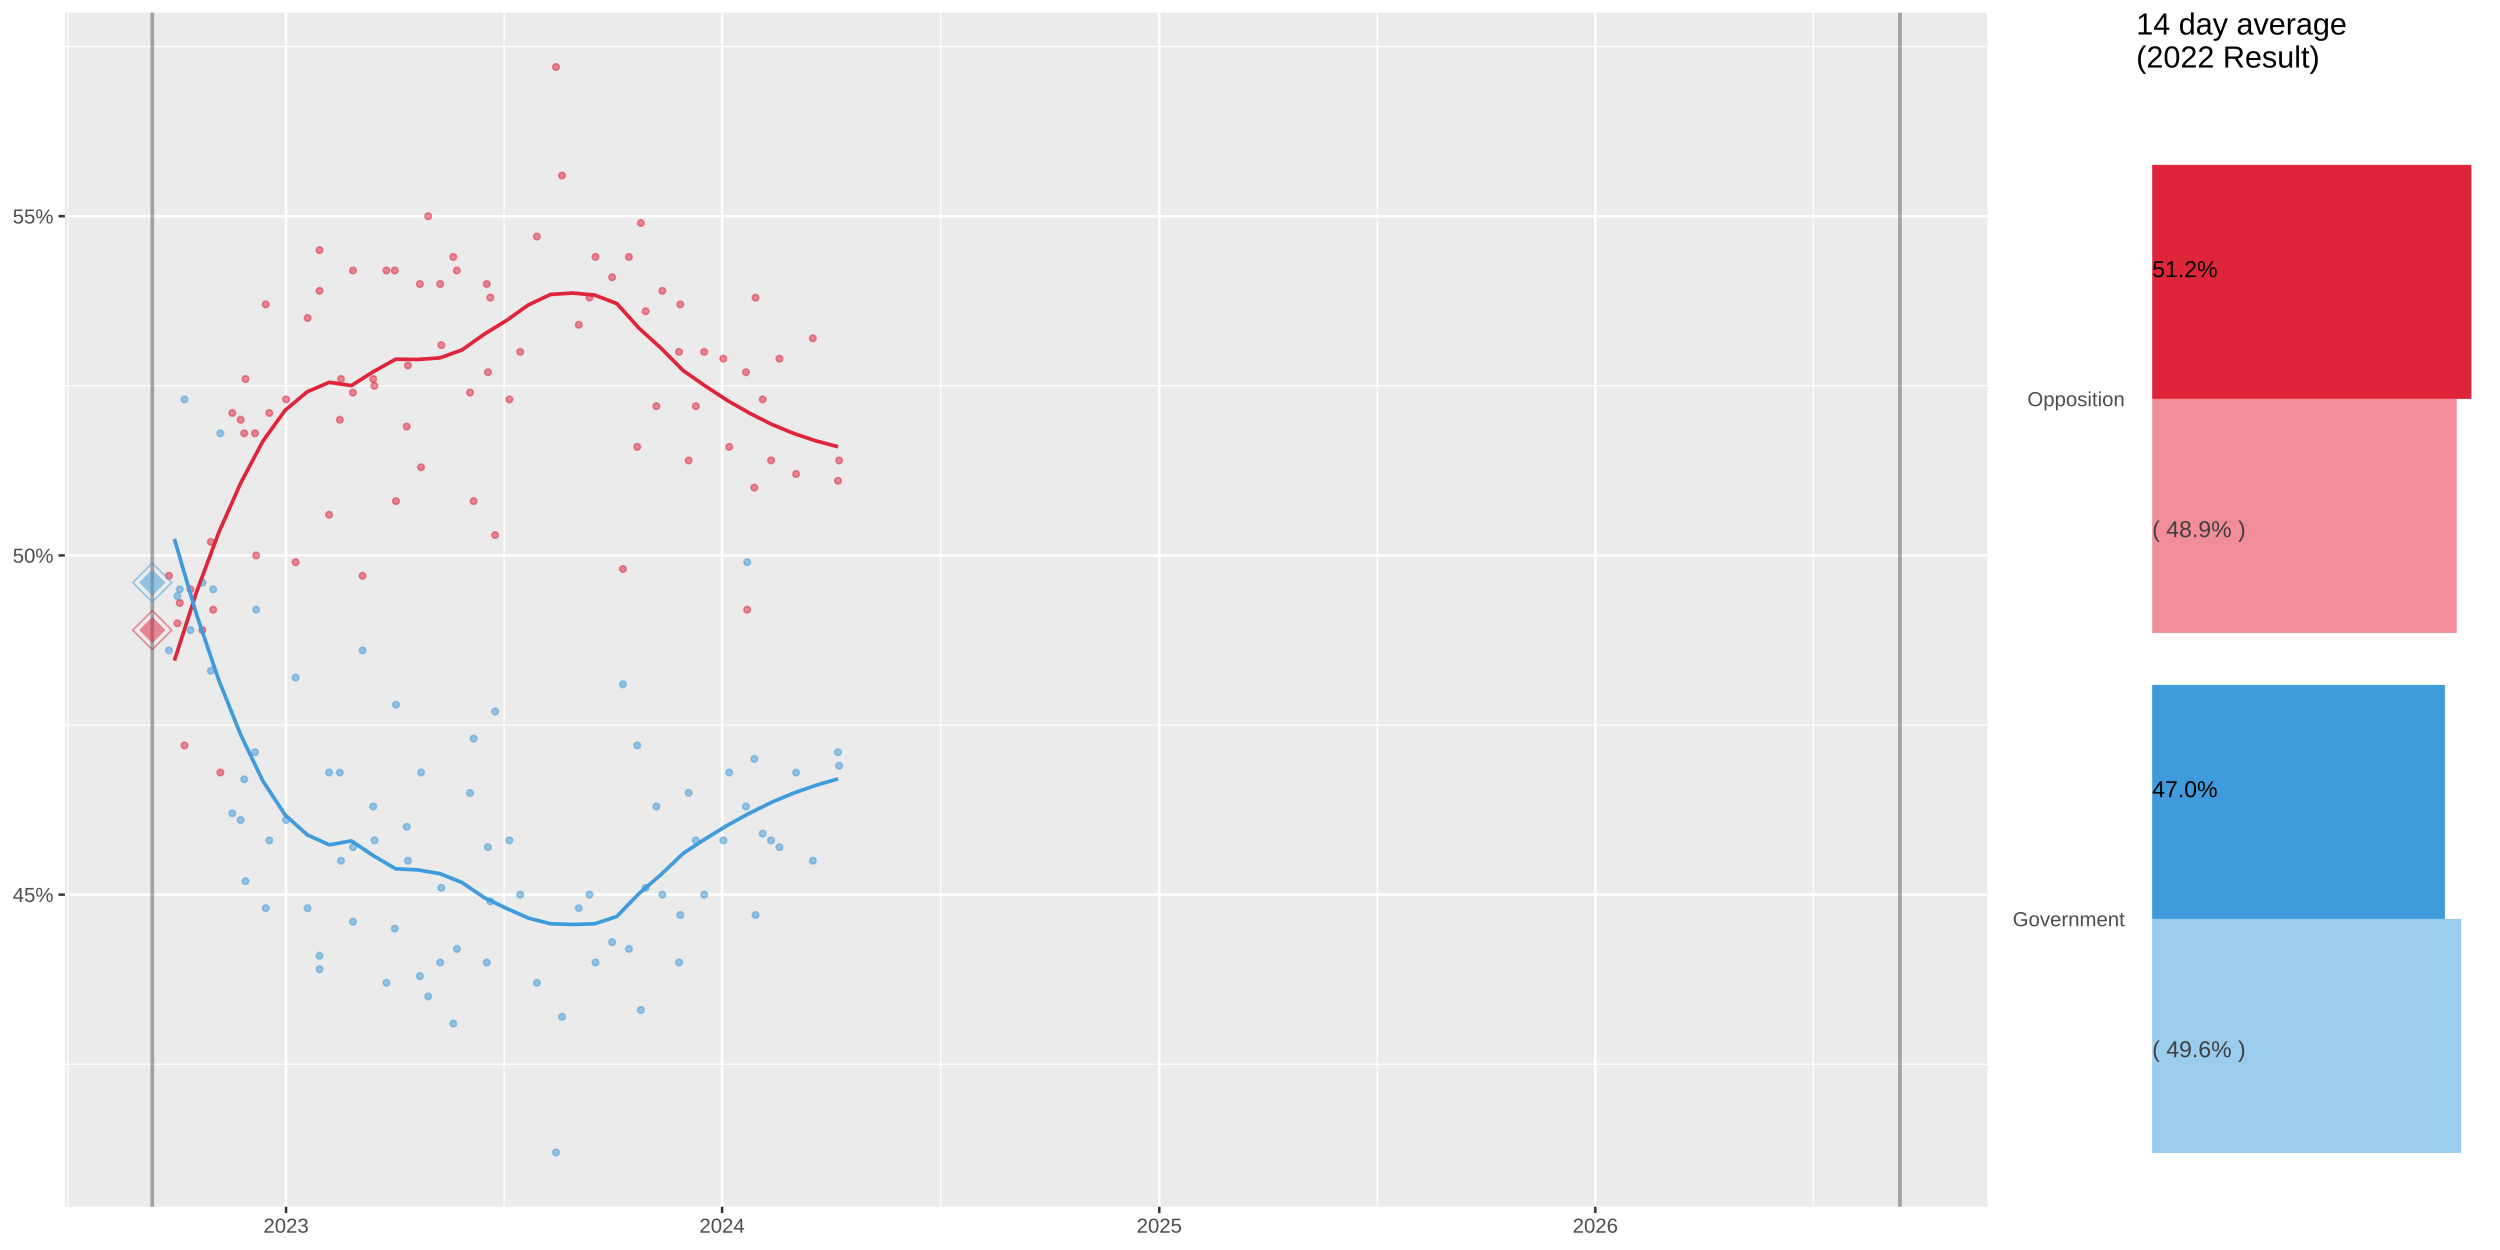
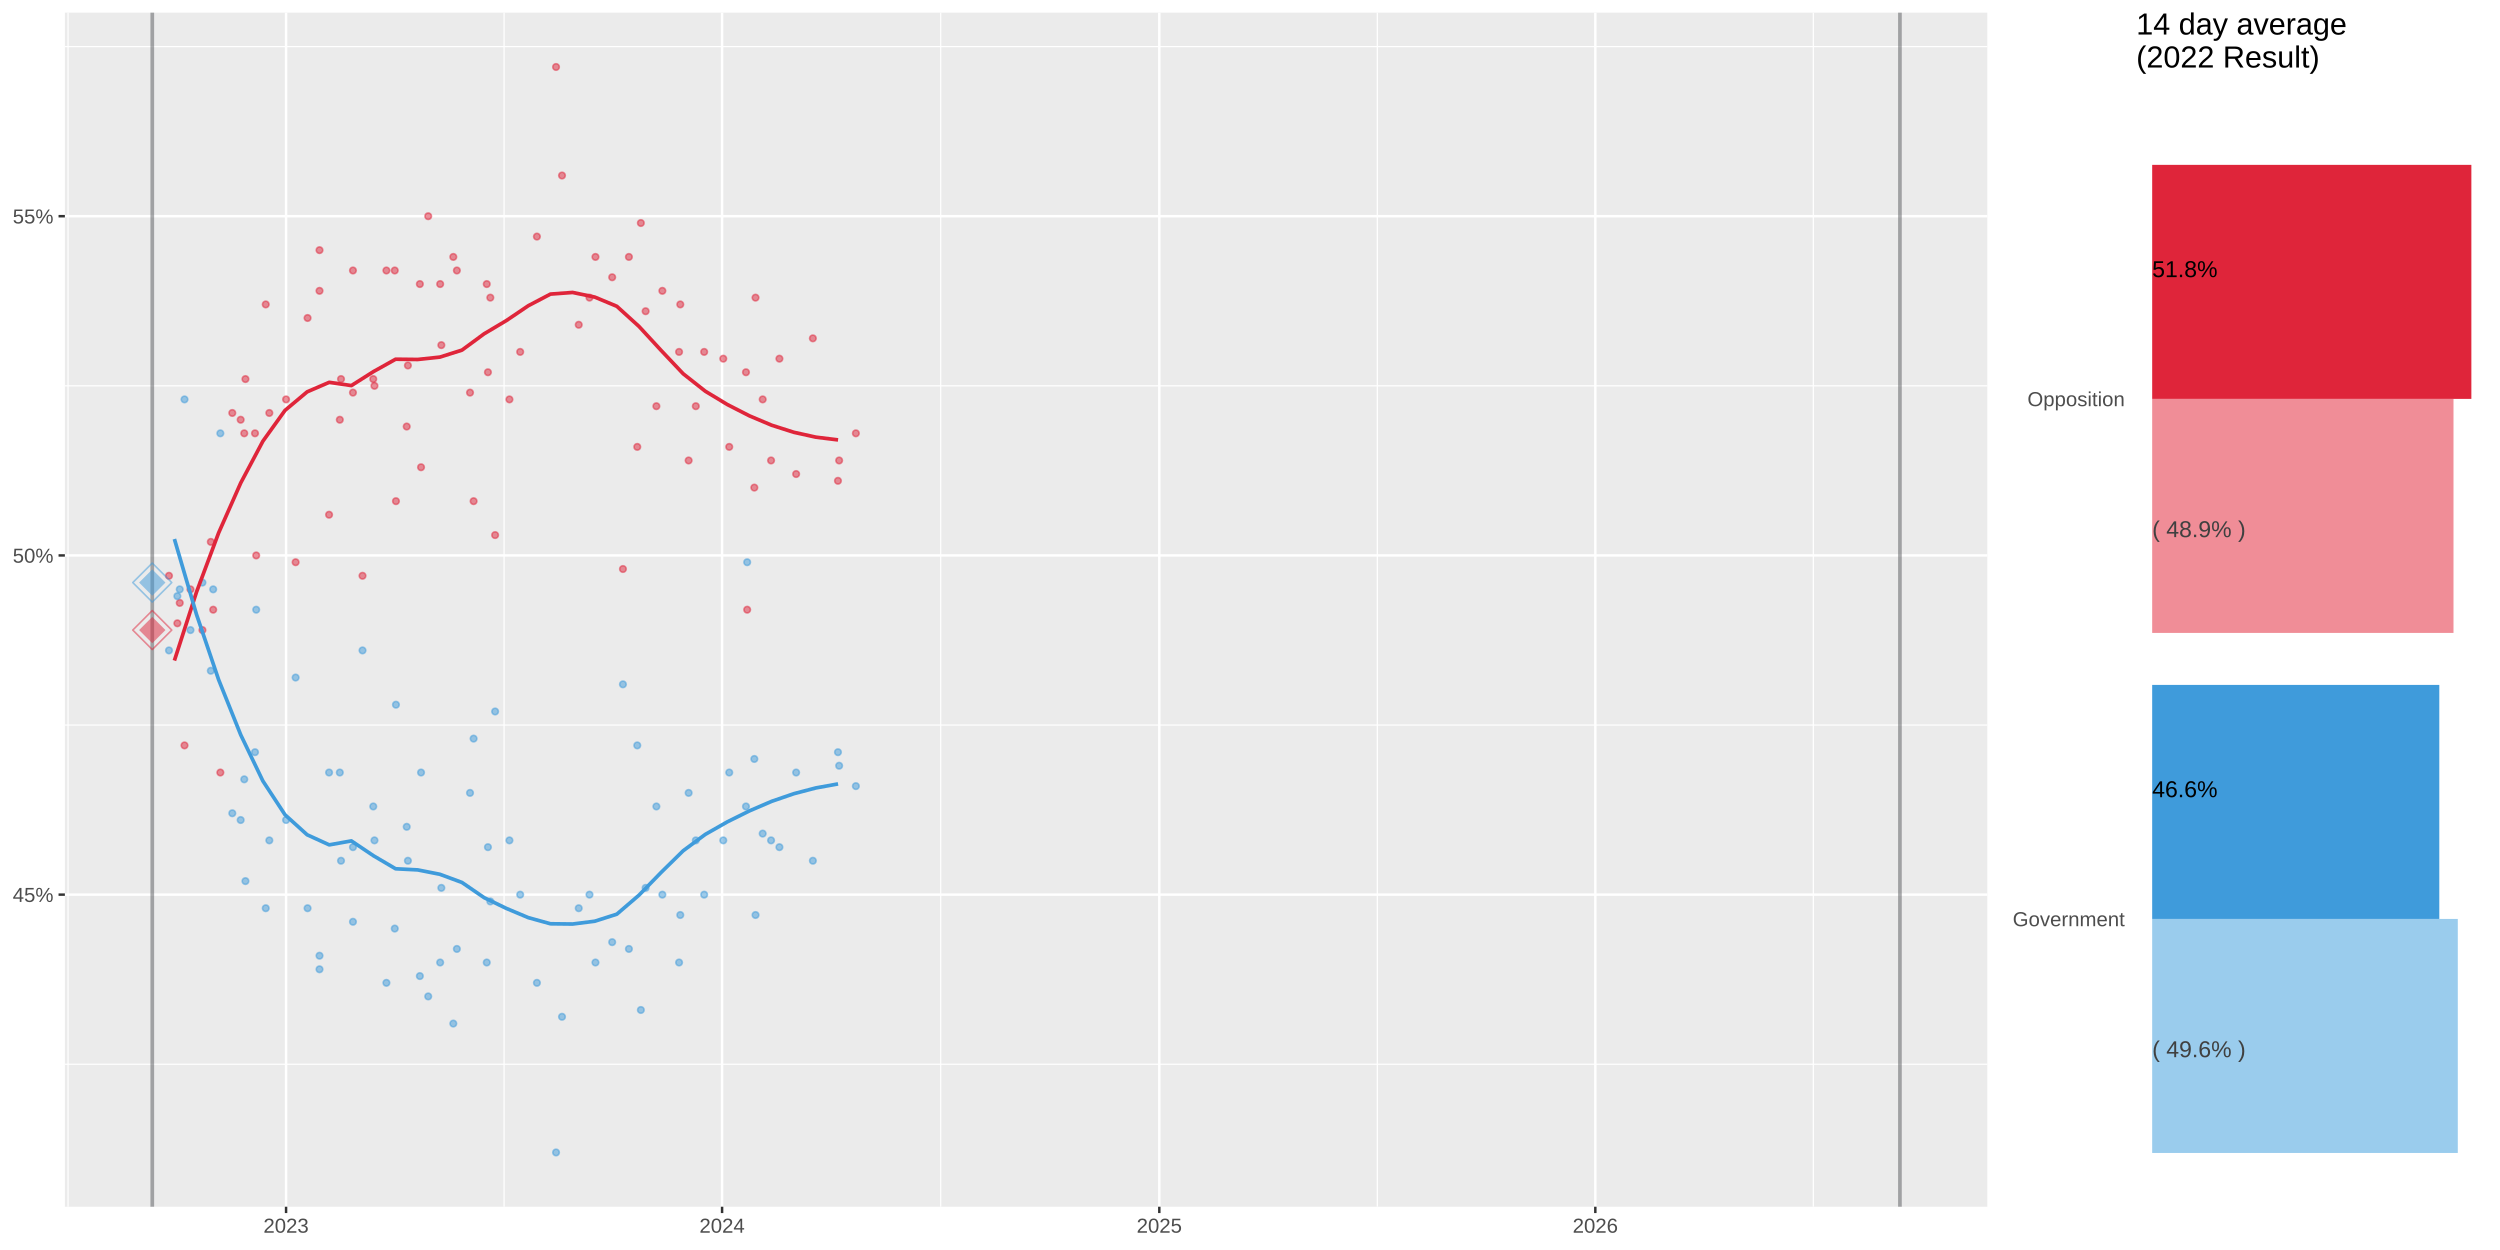
<svg xmlns="http://www.w3.org/2000/svg" class="svglite" width="1080.00pt" height="540.00pt" viewBox="0 0 1080.00 540.00">
  <defs>
    <style type="text/css">
    line, polyline, polygon, path, rect, circle {
      fill: none;
      stroke: #000000;
      stroke-linecap: round;
      stroke-linejoin: round;
      stroke-miterlimit: 10.00;
    }
    text {
      white-space: pre;
    }
  </style>
  </defs>
  <rect width="100%" height="100%" style="stroke: none; fill: none;" />
  <defs>
    <clipPath id="cpMC4wMHwxMDgwLjAwfDAuMDB8NTQwLjAw">
      <rect x="0.00" y="0.00" width="1080.00" height="540.00" />
    </clipPath>
  </defs>
  <g clip-path="url(#cpMC4wMHwxMDgwLjAwfDAuMDB8NTQwLjAw)">
</g>
  <defs>
    <clipPath id="cpMC4wMHw4NjQuMDB8MC4wMHw1NDAuMDA=">
      <rect x="0.00" y="0.00" width="864.00" height="540.00" />
    </clipPath>
  </defs>
  <g clip-path="url(#cpMC4wMHw4NjQuMDB8MC4wMHw1NDAuMDA=)">
    <rect x="0.00" y="0.00" width="864.00" height="540.00" style="stroke-width: 1.07; stroke: #FFFFFF; fill: #FFFFFF;" />
  </g>
  <g clip-path="url(#cpMC4wMHwxMDgwLjAwfDAuMDB8NTQwLjAw)">
</g>
  <defs>
    <clipPath id="cpMjguMDN8ODU4LjUyfDUuNDh8NTIxLjMx">
      <rect x="28.03" y="5.48" width="830.49" height="515.83" />
    </clipPath>
  </defs>
  <g clip-path="url(#cpMjguMDN8ODU4LjUyfDUuNDh8NTIxLjMx)">
    <rect x="28.03" y="5.48" width="830.49" height="515.83" style="stroke-width: 1.07; stroke: none; fill: #EBEBEB;" />
    <polyline points="28.03,459.76 858.52,459.76 " style="stroke-width: 0.53; stroke: #FFFFFF; stroke-linecap: butt;" />
    <polyline points="28.03,313.22 858.52,313.22 " style="stroke-width: 0.53; stroke: #FFFFFF; stroke-linecap: butt;" />
    <polyline points="28.03,166.68 858.52,166.68 " style="stroke-width: 0.53; stroke: #FFFFFF; stroke-linecap: butt;" />
    <polyline points="28.03,20.13 858.52,20.13 " style="stroke-width: 0.53; stroke: #FFFFFF; stroke-linecap: butt;" />
    <polyline points="29.40,521.31 29.40,5.48 " style="stroke-width: 0.53; stroke: #FFFFFF; stroke-linecap: butt;" />
    <polyline points="217.76,521.31 217.76,5.48 " style="stroke-width: 0.53; stroke: #FFFFFF; stroke-linecap: butt;" />
    <polyline points="406.38,521.31 406.38,5.48 " style="stroke-width: 0.53; stroke: #FFFFFF; stroke-linecap: butt;" />
    <polyline points="595.00,521.31 595.00,5.48 " style="stroke-width: 0.53; stroke: #FFFFFF; stroke-linecap: butt;" />
    <polyline points="783.36,521.31 783.36,5.48 " style="stroke-width: 0.53; stroke: #FFFFFF; stroke-linecap: butt;" />
    <polyline points="28.03,386.49 858.52,386.49 " style="stroke-width: 1.07; stroke: #FFFFFF; stroke-linecap: butt;" />
    <polyline points="28.03,239.95 858.52,239.95 " style="stroke-width: 1.07; stroke: #FFFFFF; stroke-linecap: butt;" />
    <polyline points="28.03,93.40 858.52,93.40 " style="stroke-width: 1.07; stroke: #FFFFFF; stroke-linecap: butt;" />
    <polyline points="123.58,521.31 123.58,5.48 " style="stroke-width: 1.07; stroke: #FFFFFF; stroke-linecap: butt;" />
    <polyline points="311.94,521.31 311.94,5.48 " style="stroke-width: 1.07; stroke: #FFFFFF; stroke-linecap: butt;" />
    <polyline points="500.82,521.31 500.82,5.48 " style="stroke-width: 1.07; stroke: #FFFFFF; stroke-linecap: butt;" />
    <polyline points="689.18,521.31 689.18,5.48 " style="stroke-width: 1.07; stroke: #FFFFFF; stroke-linecap: butt;" />
+     <circle cx="369.74" cy="187.19" r="1.42" style="stroke-width: 0.71; stroke: #DF253A; stroke-opacity: 0.50; fill: #DF253A; fill-opacity: 0.50;" />
    <circle cx="362.51" cy="198.92" r="1.42" style="stroke-width: 0.71; stroke: #DF253A; stroke-opacity: 0.50; fill: #DF253A; fill-opacity: 0.50;" />
    <circle cx="362.00" cy="207.71" r="1.42" style="stroke-width: 0.71; stroke: #DF253A; stroke-opacity: 0.50; fill: #DF253A; fill-opacity: 0.50;" />
    <circle cx="351.16" cy="146.16" r="1.42" style="stroke-width: 0.71; stroke: #DF253A; stroke-opacity: 0.50; fill: #DF253A; fill-opacity: 0.50;" />
    <circle cx="343.93" cy="204.78" r="1.42" style="stroke-width: 0.71; stroke: #DF253A; stroke-opacity: 0.50; fill: #DF253A; fill-opacity: 0.50;" />
    <circle cx="336.71" cy="154.95" r="1.42" style="stroke-width: 0.71; stroke: #DF253A; stroke-opacity: 0.50; fill: #DF253A; fill-opacity: 0.50;" />
    <circle cx="333.10" cy="198.92" r="1.42" style="stroke-width: 0.71; stroke: #DF253A; stroke-opacity: 0.50; fill: #DF253A; fill-opacity: 0.50;" />
    <circle cx="329.48" cy="172.54" r="1.42" style="stroke-width: 0.71; stroke: #DF253A; stroke-opacity: 0.50; fill: #DF253A; fill-opacity: 0.50;" />
    <circle cx="326.39" cy="128.58" r="1.42" style="stroke-width: 0.71; stroke: #DF253A; stroke-opacity: 0.50; fill: #DF253A; fill-opacity: 0.50;" />
    <circle cx="325.87" cy="210.64" r="1.42" style="stroke-width: 0.71; stroke: #DF253A; stroke-opacity: 0.50; fill: #DF253A; fill-opacity: 0.50;" />
    <circle cx="322.78" cy="263.39" r="1.42" style="stroke-width: 0.71; stroke: #DF253A; stroke-opacity: 0.50; fill: #DF253A; fill-opacity: 0.50;" />
    <circle cx="322.26" cy="160.81" r="1.42" style="stroke-width: 0.71; stroke: #DF253A; stroke-opacity: 0.50; fill: #DF253A; fill-opacity: 0.50;" />
    <circle cx="315.03" cy="193.05" r="1.42" style="stroke-width: 0.71; stroke: #DF253A; stroke-opacity: 0.50; fill: #DF253A; fill-opacity: 0.50;" />
    <circle cx="312.45" cy="154.95" r="1.42" style="stroke-width: 0.71; stroke: #DF253A; stroke-opacity: 0.50; fill: #DF253A; fill-opacity: 0.50;" />
    <circle cx="304.20" cy="152.02" r="1.42" style="stroke-width: 0.71; stroke: #DF253A; stroke-opacity: 0.50; fill: #DF253A; fill-opacity: 0.50;" />
    <circle cx="300.59" cy="175.47" r="1.42" style="stroke-width: 0.71; stroke: #DF253A; stroke-opacity: 0.50; fill: #DF253A; fill-opacity: 0.50;" />
    <circle cx="297.49" cy="198.92" r="1.42" style="stroke-width: 0.71; stroke: #DF253A; stroke-opacity: 0.50; fill: #DF253A; fill-opacity: 0.50;" />
    <circle cx="293.88" cy="131.51" r="1.42" style="stroke-width: 0.71; stroke: #DF253A; stroke-opacity: 0.50; fill: #DF253A; fill-opacity: 0.50;" />
    <circle cx="293.36" cy="152.02" r="1.42" style="stroke-width: 0.71; stroke: #DF253A; stroke-opacity: 0.50; fill: #DF253A; fill-opacity: 0.50;" />
    <circle cx="286.14" cy="125.64" r="1.42" style="stroke-width: 0.71; stroke: #DF253A; stroke-opacity: 0.50; fill: #DF253A; fill-opacity: 0.50;" />
    <circle cx="283.56" cy="175.47" r="1.42" style="stroke-width: 0.71; stroke: #DF253A; stroke-opacity: 0.50; fill: #DF253A; fill-opacity: 0.50;" />
    <circle cx="278.91" cy="134.44" r="1.42" style="stroke-width: 0.71; stroke: #DF253A; stroke-opacity: 0.50; fill: #DF253A; fill-opacity: 0.50;" />
    <circle cx="276.85" cy="96.34" r="1.42" style="stroke-width: 0.71; stroke: #DF253A; stroke-opacity: 0.50; fill: #DF253A; fill-opacity: 0.50;" />
    <circle cx="275.30" cy="193.05" r="1.42" style="stroke-width: 0.71; stroke: #DF253A; stroke-opacity: 0.50; fill: #DF253A; fill-opacity: 0.50;" />
    <circle cx="271.69" cy="110.99" r="1.42" style="stroke-width: 0.71; stroke: #DF253A; stroke-opacity: 0.50; fill: #DF253A; fill-opacity: 0.50;" />
    <circle cx="269.11" cy="245.81" r="1.42" style="stroke-width: 0.71; stroke: #DF253A; stroke-opacity: 0.50; fill: #DF253A; fill-opacity: 0.50;" />
    <circle cx="264.46" cy="119.78" r="1.42" style="stroke-width: 0.71; stroke: #DF253A; stroke-opacity: 0.50; fill: #DF253A; fill-opacity: 0.50;" />
    <circle cx="257.24" cy="110.99" r="1.42" style="stroke-width: 0.71; stroke: #DF253A; stroke-opacity: 0.50; fill: #DF253A; fill-opacity: 0.50;" />
    <circle cx="254.66" cy="128.58" r="1.42" style="stroke-width: 0.71; stroke: #DF253A; stroke-opacity: 0.50; fill: #DF253A; fill-opacity: 0.50;" />
    <circle cx="250.01" cy="140.30" r="1.42" style="stroke-width: 0.71; stroke: #DF253A; stroke-opacity: 0.50; fill: #DF253A; fill-opacity: 0.50;" />
    <circle cx="242.79" cy="75.82" r="1.42" style="stroke-width: 0.71; stroke: #DF253A; stroke-opacity: 0.50; fill: #DF253A; fill-opacity: 0.50;" />
    <circle cx="240.21" cy="28.93" r="1.42" style="stroke-width: 0.71; stroke: #DF253A; stroke-opacity: 0.50; fill: #DF253A; fill-opacity: 0.50;" />
    <circle cx="231.95" cy="102.20" r="1.42" style="stroke-width: 0.71; stroke: #DF253A; stroke-opacity: 0.50; fill: #DF253A; fill-opacity: 0.50;" />
    <circle cx="224.72" cy="152.02" r="1.42" style="stroke-width: 0.71; stroke: #DF253A; stroke-opacity: 0.50; fill: #DF253A; fill-opacity: 0.50;" />
    <circle cx="220.08" cy="172.54" r="1.42" style="stroke-width: 0.71; stroke: #DF253A; stroke-opacity: 0.50; fill: #DF253A; fill-opacity: 0.50;" />
    <circle cx="213.89" cy="231.15" r="1.42" style="stroke-width: 0.71; stroke: #DF253A; stroke-opacity: 0.50; fill: #DF253A; fill-opacity: 0.50;" />
    <circle cx="211.82" cy="128.58" r="1.42" style="stroke-width: 0.71; stroke: #DF253A; stroke-opacity: 0.50; fill: #DF253A; fill-opacity: 0.50;" />
    <circle cx="210.79" cy="160.81" r="1.42" style="stroke-width: 0.71; stroke: #DF253A; stroke-opacity: 0.50; fill: #DF253A; fill-opacity: 0.50;" />
    <circle cx="210.28" cy="122.71" r="1.42" style="stroke-width: 0.71; stroke: #DF253A; stroke-opacity: 0.50; fill: #DF253A; fill-opacity: 0.50;" />
    <circle cx="204.60" cy="216.50" r="1.42" style="stroke-width: 0.71; stroke: #DF253A; stroke-opacity: 0.50; fill: #DF253A; fill-opacity: 0.50;" />
    <circle cx="203.05" cy="169.61" r="1.42" style="stroke-width: 0.71; stroke: #DF253A; stroke-opacity: 0.50; fill: #DF253A; fill-opacity: 0.50;" />
    <circle cx="197.37" cy="116.85" r="1.42" style="stroke-width: 0.71; stroke: #DF253A; stroke-opacity: 0.50; fill: #DF253A; fill-opacity: 0.50;" />
    <circle cx="195.83" cy="110.99" r="1.42" style="stroke-width: 0.71; stroke: #DF253A; stroke-opacity: 0.50; fill: #DF253A; fill-opacity: 0.50;" />
    <circle cx="190.66" cy="149.09" r="1.42" style="stroke-width: 0.71; stroke: #DF253A; stroke-opacity: 0.50; fill: #DF253A; fill-opacity: 0.50;" />
    <circle cx="190.15" cy="122.71" r="1.42" style="stroke-width: 0.71; stroke: #DF253A; stroke-opacity: 0.50; fill: #DF253A; fill-opacity: 0.50;" />
    <circle cx="184.99" cy="93.40" r="1.42" style="stroke-width: 0.71; stroke: #DF253A; stroke-opacity: 0.50; fill: #DF253A; fill-opacity: 0.50;" />
    <circle cx="181.89" cy="201.85" r="1.42" style="stroke-width: 0.71; stroke: #DF253A; stroke-opacity: 0.50; fill: #DF253A; fill-opacity: 0.50;" />
    <circle cx="181.38" cy="122.71" r="1.42" style="stroke-width: 0.71; stroke: #DF253A; stroke-opacity: 0.50; fill: #DF253A; fill-opacity: 0.50;" />
    <circle cx="176.22" cy="157.88" r="1.42" style="stroke-width: 0.71; stroke: #DF253A; stroke-opacity: 0.50; fill: #DF253A; fill-opacity: 0.50;" />
    <circle cx="175.70" cy="184.26" r="1.42" style="stroke-width: 0.71; stroke: #DF253A; stroke-opacity: 0.50; fill: #DF253A; fill-opacity: 0.50;" />
    <circle cx="171.05" cy="216.50" r="1.42" style="stroke-width: 0.71; stroke: #DF253A; stroke-opacity: 0.50; fill: #DF253A; fill-opacity: 0.50;" />
    <circle cx="170.54" cy="116.85" r="1.42" style="stroke-width: 0.71; stroke: #DF253A; stroke-opacity: 0.50; fill: #DF253A; fill-opacity: 0.50;" />
    <circle cx="166.93" cy="116.85" r="1.42" style="stroke-width: 0.71; stroke: #DF253A; stroke-opacity: 0.50; fill: #DF253A; fill-opacity: 0.50;" />
    <circle cx="161.77" cy="166.68" r="1.42" style="stroke-width: 0.71; stroke: #DF253A; stroke-opacity: 0.50; fill: #DF253A; fill-opacity: 0.50;" />
    <circle cx="161.25" cy="163.75" r="1.42" style="stroke-width: 0.71; stroke: #DF253A; stroke-opacity: 0.50; fill: #DF253A; fill-opacity: 0.50;" />
    <circle cx="156.61" cy="248.74" r="1.42" style="stroke-width: 0.71; stroke: #DF253A; stroke-opacity: 0.50; fill: #DF253A; fill-opacity: 0.50;" />
    <circle cx="152.48" cy="169.61" r="1.42" style="stroke-width: 0.71; stroke: #DF253A; stroke-opacity: 0.50; fill: #DF253A; fill-opacity: 0.50;" />
    <circle cx="152.48" cy="116.85" r="1.42" style="stroke-width: 0.71; stroke: #DF253A; stroke-opacity: 0.50; fill: #DF253A; fill-opacity: 0.50;" />
    <circle cx="147.32" cy="163.75" r="1.42" style="stroke-width: 0.71; stroke: #DF253A; stroke-opacity: 0.50; fill: #DF253A; fill-opacity: 0.50;" />
    <circle cx="146.80" cy="181.33" r="1.42" style="stroke-width: 0.71; stroke: #DF253A; stroke-opacity: 0.50; fill: #DF253A; fill-opacity: 0.50;" />
    <circle cx="142.16" cy="222.36" r="1.42" style="stroke-width: 0.71; stroke: #DF253A; stroke-opacity: 0.50; fill: #DF253A; fill-opacity: 0.50;" />
    <circle cx="138.03" cy="108.06" r="1.42" style="stroke-width: 0.71; stroke: #DF253A; stroke-opacity: 0.50; fill: #DF253A; fill-opacity: 0.50;" />
    <circle cx="138.03" cy="125.64" r="1.42" style="stroke-width: 0.71; stroke: #DF253A; stroke-opacity: 0.50; fill: #DF253A; fill-opacity: 0.50;" />
    <circle cx="132.87" cy="137.37" r="1.42" style="stroke-width: 0.71; stroke: #DF253A; stroke-opacity: 0.50; fill: #DF253A; fill-opacity: 0.50;" />
    <circle cx="127.71" cy="242.88" r="1.42" style="stroke-width: 0.71; stroke: #DF253A; stroke-opacity: 0.50; fill: #DF253A; fill-opacity: 0.50;" />
    <circle cx="123.58" cy="172.54" r="1.42" style="stroke-width: 0.71; stroke: #DF253A; stroke-opacity: 0.50; fill: #DF253A; fill-opacity: 0.50;" />
    <circle cx="116.35" cy="178.40" r="1.42" style="stroke-width: 0.71; stroke: #DF253A; stroke-opacity: 0.50; fill: #DF253A; fill-opacity: 0.50;" />
    <circle cx="114.80" cy="131.51" r="1.42" style="stroke-width: 0.71; stroke: #DF253A; stroke-opacity: 0.50; fill: #DF253A; fill-opacity: 0.50;" />
    <circle cx="110.68" cy="239.95" r="1.42" style="stroke-width: 0.71; stroke: #DF253A; stroke-opacity: 0.50; fill: #DF253A; fill-opacity: 0.50;" />
    <circle cx="110.16" cy="187.19" r="1.42" style="stroke-width: 0.71; stroke: #DF253A; stroke-opacity: 0.50; fill: #DF253A; fill-opacity: 0.50;" />
    <circle cx="106.03" cy="163.75" r="1.42" style="stroke-width: 0.71; stroke: #DF253A; stroke-opacity: 0.50; fill: #DF253A; fill-opacity: 0.50;" />
    <circle cx="105.52" cy="187.19" r="1.42" style="stroke-width: 0.71; stroke: #DF253A; stroke-opacity: 0.50; fill: #DF253A; fill-opacity: 0.50;" />
    <circle cx="103.97" cy="181.33" r="1.42" style="stroke-width: 0.71; stroke: #DF253A; stroke-opacity: 0.50; fill: #DF253A; fill-opacity: 0.50;" />
    <circle cx="100.35" cy="178.40" r="1.42" style="stroke-width: 0.71; stroke: #DF253A; stroke-opacity: 0.50; fill: #DF253A; fill-opacity: 0.50;" />
    <circle cx="95.19" cy="333.73" r="1.42" style="stroke-width: 0.71; stroke: #DF253A; stroke-opacity: 0.50; fill: #DF253A; fill-opacity: 0.50;" />
    <circle cx="92.10" cy="263.39" r="1.42" style="stroke-width: 0.71; stroke: #DF253A; stroke-opacity: 0.50; fill: #DF253A; fill-opacity: 0.50;" />
    <circle cx="91.07" cy="234.09" r="1.42" style="stroke-width: 0.71; stroke: #DF253A; stroke-opacity: 0.50; fill: #DF253A; fill-opacity: 0.50;" />
    <circle cx="87.45" cy="272.19" r="1.42" style="stroke-width: 0.71; stroke: #DF253A; stroke-opacity: 0.50; fill: #DF253A; fill-opacity: 0.50;" />
    <circle cx="82.29" cy="254.60" r="1.42" style="stroke-width: 0.71; stroke: #DF253A; stroke-opacity: 0.50; fill: #DF253A; fill-opacity: 0.50;" />
    <circle cx="79.71" cy="322.01" r="1.42" style="stroke-width: 0.71; stroke: #DF253A; stroke-opacity: 0.50; fill: #DF253A; fill-opacity: 0.50;" />
    <circle cx="77.65" cy="260.46" r="1.42" style="stroke-width: 0.71; stroke: #DF253A; stroke-opacity: 0.50; fill: #DF253A; fill-opacity: 0.50;" />
    <circle cx="76.62" cy="269.26" r="1.42" style="stroke-width: 0.71; stroke: #DF253A; stroke-opacity: 0.50; fill: #DF253A; fill-opacity: 0.50;" />
    <circle cx="73.00" cy="248.74" r="1.42" style="stroke-width: 0.71; stroke: #DF253A; stroke-opacity: 0.50; fill: #DF253A; fill-opacity: 0.50;" />
+     <circle cx="369.74" cy="339.60" r="1.42" style="stroke-width: 0.71; stroke: #3F9BDB; stroke-opacity: 0.50; fill: #3F9BDB; fill-opacity: 0.50;" />
    <circle cx="362.51" cy="330.80" r="1.42" style="stroke-width: 0.71; stroke: #3F9BDB; stroke-opacity: 0.50; fill: #3F9BDB; fill-opacity: 0.50;" />
    <circle cx="362.00" cy="324.94" r="1.42" style="stroke-width: 0.71; stroke: #3F9BDB; stroke-opacity: 0.50; fill: #3F9BDB; fill-opacity: 0.50;" />
    <circle cx="351.16" cy="371.84" r="1.42" style="stroke-width: 0.71; stroke: #3F9BDB; stroke-opacity: 0.50; fill: #3F9BDB; fill-opacity: 0.50;" />
    <circle cx="343.93" cy="333.73" r="1.42" style="stroke-width: 0.71; stroke: #3F9BDB; stroke-opacity: 0.50; fill: #3F9BDB; fill-opacity: 0.50;" />
    <circle cx="336.71" cy="365.97" r="1.42" style="stroke-width: 0.71; stroke: #3F9BDB; stroke-opacity: 0.50; fill: #3F9BDB; fill-opacity: 0.50;" />
    <circle cx="333.10" cy="363.04" r="1.42" style="stroke-width: 0.71; stroke: #3F9BDB; stroke-opacity: 0.50; fill: #3F9BDB; fill-opacity: 0.50;" />
    <circle cx="329.48" cy="360.11" r="1.42" style="stroke-width: 0.71; stroke: #3F9BDB; stroke-opacity: 0.50; fill: #3F9BDB; fill-opacity: 0.50;" />
    <circle cx="326.39" cy="395.28" r="1.42" style="stroke-width: 0.71; stroke: #3F9BDB; stroke-opacity: 0.50; fill: #3F9BDB; fill-opacity: 0.50;" />
    <circle cx="325.87" cy="327.87" r="1.42" style="stroke-width: 0.71; stroke: #3F9BDB; stroke-opacity: 0.50; fill: #3F9BDB; fill-opacity: 0.50;" />
    <circle cx="322.78" cy="242.88" r="1.42" style="stroke-width: 0.71; stroke: #3F9BDB; stroke-opacity: 0.50; fill: #3F9BDB; fill-opacity: 0.50;" />
    <circle cx="322.26" cy="348.39" r="1.42" style="stroke-width: 0.71; stroke: #3F9BDB; stroke-opacity: 0.50; fill: #3F9BDB; fill-opacity: 0.50;" />
    <circle cx="315.03" cy="333.73" r="1.42" style="stroke-width: 0.71; stroke: #3F9BDB; stroke-opacity: 0.50; fill: #3F9BDB; fill-opacity: 0.50;" />
    <circle cx="312.45" cy="363.04" r="1.42" style="stroke-width: 0.71; stroke: #3F9BDB; stroke-opacity: 0.50; fill: #3F9BDB; fill-opacity: 0.50;" />
    <circle cx="304.20" cy="386.49" r="1.42" style="stroke-width: 0.71; stroke: #3F9BDB; stroke-opacity: 0.50; fill: #3F9BDB; fill-opacity: 0.50;" />
    <circle cx="300.59" cy="363.04" r="1.42" style="stroke-width: 0.71; stroke: #3F9BDB; stroke-opacity: 0.50; fill: #3F9BDB; fill-opacity: 0.50;" />
    <circle cx="297.49" cy="342.53" r="1.42" style="stroke-width: 0.71; stroke: #3F9BDB; stroke-opacity: 0.50; fill: #3F9BDB; fill-opacity: 0.50;" />
    <circle cx="293.88" cy="395.28" r="1.42" style="stroke-width: 0.71; stroke: #3F9BDB; stroke-opacity: 0.50; fill: #3F9BDB; fill-opacity: 0.50;" />
    <circle cx="293.36" cy="415.80" r="1.42" style="stroke-width: 0.71; stroke: #3F9BDB; stroke-opacity: 0.50; fill: #3F9BDB; fill-opacity: 0.50;" />
    <circle cx="286.14" cy="386.49" r="1.42" style="stroke-width: 0.71; stroke: #3F9BDB; stroke-opacity: 0.50; fill: #3F9BDB; fill-opacity: 0.50;" />
    <circle cx="283.56" cy="348.39" r="1.42" style="stroke-width: 0.71; stroke: #3F9BDB; stroke-opacity: 0.50; fill: #3F9BDB; fill-opacity: 0.50;" />
    <circle cx="278.91" cy="383.56" r="1.42" style="stroke-width: 0.71; stroke: #3F9BDB; stroke-opacity: 0.50; fill: #3F9BDB; fill-opacity: 0.50;" />
    <circle cx="276.85" cy="436.31" r="1.42" style="stroke-width: 0.71; stroke: #3F9BDB; stroke-opacity: 0.50; fill: #3F9BDB; fill-opacity: 0.50;" />
    <circle cx="275.30" cy="322.01" r="1.42" style="stroke-width: 0.71; stroke: #3F9BDB; stroke-opacity: 0.50; fill: #3F9BDB; fill-opacity: 0.50;" />
    <circle cx="271.69" cy="409.94" r="1.42" style="stroke-width: 0.71; stroke: #3F9BDB; stroke-opacity: 0.50; fill: #3F9BDB; fill-opacity: 0.50;" />
    <circle cx="269.11" cy="295.63" r="1.42" style="stroke-width: 0.71; stroke: #3F9BDB; stroke-opacity: 0.50; fill: #3F9BDB; fill-opacity: 0.50;" />
    <circle cx="264.46" cy="407.01" r="1.42" style="stroke-width: 0.71; stroke: #3F9BDB; stroke-opacity: 0.50; fill: #3F9BDB; fill-opacity: 0.50;" />
    <circle cx="257.24" cy="415.80" r="1.42" style="stroke-width: 0.71; stroke: #3F9BDB; stroke-opacity: 0.50; fill: #3F9BDB; fill-opacity: 0.50;" />
    <circle cx="254.66" cy="386.49" r="1.42" style="stroke-width: 0.71; stroke: #3F9BDB; stroke-opacity: 0.50; fill: #3F9BDB; fill-opacity: 0.50;" />
    <circle cx="250.01" cy="392.35" r="1.42" style="stroke-width: 0.71; stroke: #3F9BDB; stroke-opacity: 0.50; fill: #3F9BDB; fill-opacity: 0.50;" />
    <circle cx="242.79" cy="439.25" r="1.42" style="stroke-width: 0.71; stroke: #3F9BDB; stroke-opacity: 0.50; fill: #3F9BDB; fill-opacity: 0.50;" />
    <circle cx="240.21" cy="497.86" r="1.42" style="stroke-width: 0.71; stroke: #3F9BDB; stroke-opacity: 0.50; fill: #3F9BDB; fill-opacity: 0.50;" />
    <circle cx="231.95" cy="424.59" r="1.42" style="stroke-width: 0.71; stroke: #3F9BDB; stroke-opacity: 0.50; fill: #3F9BDB; fill-opacity: 0.50;" />
    <circle cx="224.72" cy="386.49" r="1.42" style="stroke-width: 0.71; stroke: #3F9BDB; stroke-opacity: 0.50; fill: #3F9BDB; fill-opacity: 0.50;" />
    <circle cx="220.08" cy="363.04" r="1.42" style="stroke-width: 0.71; stroke: #3F9BDB; stroke-opacity: 0.50; fill: #3F9BDB; fill-opacity: 0.50;" />
    <circle cx="213.89" cy="307.36" r="1.42" style="stroke-width: 0.71; stroke: #3F9BDB; stroke-opacity: 0.50; fill: #3F9BDB; fill-opacity: 0.50;" />
    <circle cx="211.82" cy="389.42" r="1.42" style="stroke-width: 0.71; stroke: #3F9BDB; stroke-opacity: 0.50; fill: #3F9BDB; fill-opacity: 0.50;" />
    <circle cx="210.79" cy="365.97" r="1.42" style="stroke-width: 0.71; stroke: #3F9BDB; stroke-opacity: 0.50; fill: #3F9BDB; fill-opacity: 0.50;" />
    <circle cx="210.28" cy="415.80" r="1.42" style="stroke-width: 0.71; stroke: #3F9BDB; stroke-opacity: 0.50; fill: #3F9BDB; fill-opacity: 0.50;" />
    <circle cx="204.60" cy="319.08" r="1.42" style="stroke-width: 0.71; stroke: #3F9BDB; stroke-opacity: 0.50; fill: #3F9BDB; fill-opacity: 0.50;" />
    <circle cx="203.05" cy="342.53" r="1.42" style="stroke-width: 0.71; stroke: #3F9BDB; stroke-opacity: 0.50; fill: #3F9BDB; fill-opacity: 0.50;" />
    <circle cx="197.37" cy="409.94" r="1.42" style="stroke-width: 0.71; stroke: #3F9BDB; stroke-opacity: 0.50; fill: #3F9BDB; fill-opacity: 0.50;" />
    <circle cx="195.83" cy="442.18" r="1.42" style="stroke-width: 0.71; stroke: #3F9BDB; stroke-opacity: 0.50; fill: #3F9BDB; fill-opacity: 0.50;" />
    <circle cx="190.66" cy="383.56" r="1.42" style="stroke-width: 0.71; stroke: #3F9BDB; stroke-opacity: 0.50; fill: #3F9BDB; fill-opacity: 0.50;" />
    <circle cx="190.15" cy="415.80" r="1.42" style="stroke-width: 0.71; stroke: #3F9BDB; stroke-opacity: 0.50; fill: #3F9BDB; fill-opacity: 0.50;" />
    <circle cx="184.99" cy="430.45" r="1.42" style="stroke-width: 0.71; stroke: #3F9BDB; stroke-opacity: 0.50; fill: #3F9BDB; fill-opacity: 0.50;" />
    <circle cx="181.89" cy="333.73" r="1.42" style="stroke-width: 0.71; stroke: #3F9BDB; stroke-opacity: 0.50; fill: #3F9BDB; fill-opacity: 0.50;" />
    <circle cx="181.38" cy="421.66" r="1.42" style="stroke-width: 0.71; stroke: #3F9BDB; stroke-opacity: 0.50; fill: #3F9BDB; fill-opacity: 0.50;" />
    <circle cx="176.22" cy="371.84" r="1.42" style="stroke-width: 0.71; stroke: #3F9BDB; stroke-opacity: 0.50; fill: #3F9BDB; fill-opacity: 0.50;" />
    <circle cx="175.70" cy="357.18" r="1.42" style="stroke-width: 0.71; stroke: #3F9BDB; stroke-opacity: 0.50; fill: #3F9BDB; fill-opacity: 0.50;" />
    <circle cx="171.05" cy="304.43" r="1.42" style="stroke-width: 0.71; stroke: #3F9BDB; stroke-opacity: 0.50; fill: #3F9BDB; fill-opacity: 0.50;" />
    <circle cx="170.54" cy="401.14" r="1.42" style="stroke-width: 0.71; stroke: #3F9BDB; stroke-opacity: 0.50; fill: #3F9BDB; fill-opacity: 0.50;" />
    <circle cx="166.93" cy="424.59" r="1.42" style="stroke-width: 0.71; stroke: #3F9BDB; stroke-opacity: 0.50; fill: #3F9BDB; fill-opacity: 0.50;" />
    <circle cx="161.77" cy="363.04" r="1.42" style="stroke-width: 0.71; stroke: #3F9BDB; stroke-opacity: 0.50; fill: #3F9BDB; fill-opacity: 0.50;" />
    <circle cx="161.25" cy="348.39" r="1.42" style="stroke-width: 0.71; stroke: #3F9BDB; stroke-opacity: 0.50; fill: #3F9BDB; fill-opacity: 0.50;" />
    <circle cx="156.61" cy="280.98" r="1.42" style="stroke-width: 0.71; stroke: #3F9BDB; stroke-opacity: 0.50; fill: #3F9BDB; fill-opacity: 0.50;" />
    <circle cx="152.48" cy="365.97" r="1.42" style="stroke-width: 0.71; stroke: #3F9BDB; stroke-opacity: 0.50; fill: #3F9BDB; fill-opacity: 0.50;" />
    <circle cx="152.48" cy="398.21" r="1.42" style="stroke-width: 0.71; stroke: #3F9BDB; stroke-opacity: 0.50; fill: #3F9BDB; fill-opacity: 0.50;" />
    <circle cx="147.32" cy="371.84" r="1.42" style="stroke-width: 0.71; stroke: #3F9BDB; stroke-opacity: 0.50; fill: #3F9BDB; fill-opacity: 0.50;" />
    <circle cx="146.80" cy="333.73" r="1.42" style="stroke-width: 0.71; stroke: #3F9BDB; stroke-opacity: 0.50; fill: #3F9BDB; fill-opacity: 0.50;" />
    <circle cx="142.16" cy="333.73" r="1.42" style="stroke-width: 0.71; stroke: #3F9BDB; stroke-opacity: 0.50; fill: #3F9BDB; fill-opacity: 0.50;" />
    <circle cx="138.03" cy="418.73" r="1.42" style="stroke-width: 0.71; stroke: #3F9BDB; stroke-opacity: 0.50; fill: #3F9BDB; fill-opacity: 0.50;" />
    <circle cx="138.03" cy="412.87" r="1.42" style="stroke-width: 0.71; stroke: #3F9BDB; stroke-opacity: 0.50; fill: #3F9BDB; fill-opacity: 0.50;" />
    <circle cx="132.87" cy="392.35" r="1.42" style="stroke-width: 0.71; stroke: #3F9BDB; stroke-opacity: 0.50; fill: #3F9BDB; fill-opacity: 0.50;" />
    <circle cx="127.71" cy="292.70" r="1.42" style="stroke-width: 0.71; stroke: #3F9BDB; stroke-opacity: 0.50; fill: #3F9BDB; fill-opacity: 0.50;" />
    <circle cx="123.58" cy="354.25" r="1.42" style="stroke-width: 0.71; stroke: #3F9BDB; stroke-opacity: 0.50; fill: #3F9BDB; fill-opacity: 0.50;" />
    <circle cx="116.35" cy="363.04" r="1.42" style="stroke-width: 0.71; stroke: #3F9BDB; stroke-opacity: 0.50; fill: #3F9BDB; fill-opacity: 0.50;" />
    <circle cx="114.80" cy="392.35" r="1.42" style="stroke-width: 0.71; stroke: #3F9BDB; stroke-opacity: 0.50; fill: #3F9BDB; fill-opacity: 0.50;" />
    <circle cx="110.68" cy="263.39" r="1.42" style="stroke-width: 0.71; stroke: #3F9BDB; stroke-opacity: 0.50; fill: #3F9BDB; fill-opacity: 0.50;" />
    <circle cx="110.16" cy="324.94" r="1.42" style="stroke-width: 0.71; stroke: #3F9BDB; stroke-opacity: 0.50; fill: #3F9BDB; fill-opacity: 0.50;" />
    <circle cx="106.03" cy="380.63" r="1.42" style="stroke-width: 0.71; stroke: #3F9BDB; stroke-opacity: 0.50; fill: #3F9BDB; fill-opacity: 0.50;" />
    <circle cx="105.52" cy="336.67" r="1.42" style="stroke-width: 0.71; stroke: #3F9BDB; stroke-opacity: 0.50; fill: #3F9BDB; fill-opacity: 0.50;" />
    <circle cx="103.97" cy="354.25" r="1.42" style="stroke-width: 0.71; stroke: #3F9BDB; stroke-opacity: 0.50; fill: #3F9BDB; fill-opacity: 0.50;" />
    <circle cx="100.35" cy="351.32" r="1.42" style="stroke-width: 0.71; stroke: #3F9BDB; stroke-opacity: 0.50; fill: #3F9BDB; fill-opacity: 0.50;" />
    <circle cx="95.19" cy="187.19" r="1.42" style="stroke-width: 0.71; stroke: #3F9BDB; stroke-opacity: 0.50; fill: #3F9BDB; fill-opacity: 0.50;" />
    <circle cx="92.10" cy="254.60" r="1.42" style="stroke-width: 0.71; stroke: #3F9BDB; stroke-opacity: 0.50; fill: #3F9BDB; fill-opacity: 0.50;" />
    <circle cx="91.07" cy="289.77" r="1.42" style="stroke-width: 0.71; stroke: #3F9BDB; stroke-opacity: 0.50; fill: #3F9BDB; fill-opacity: 0.50;" />
    <circle cx="87.45" cy="251.67" r="1.42" style="stroke-width: 0.71; stroke: #3F9BDB; stroke-opacity: 0.50; fill: #3F9BDB; fill-opacity: 0.50;" />
    <circle cx="82.29" cy="272.19" r="1.42" style="stroke-width: 0.71; stroke: #3F9BDB; stroke-opacity: 0.50; fill: #3F9BDB; fill-opacity: 0.50;" />
    <circle cx="79.71" cy="172.54" r="1.42" style="stroke-width: 0.71; stroke: #3F9BDB; stroke-opacity: 0.50; fill: #3F9BDB; fill-opacity: 0.50;" />
    <circle cx="77.65" cy="254.60" r="1.42" style="stroke-width: 0.71; stroke: #3F9BDB; stroke-opacity: 0.50; fill: #3F9BDB; fill-opacity: 0.50;" />
    <circle cx="76.62" cy="257.53" r="1.42" style="stroke-width: 0.71; stroke: #3F9BDB; stroke-opacity: 0.50; fill: #3F9BDB; fill-opacity: 0.50;" />
    <circle cx="73.00" cy="280.98" r="1.42" style="stroke-width: 0.71; stroke: #3F9BDB; stroke-opacity: 0.50; fill: #3F9BDB; fill-opacity: 0.50;" />
-     <polyline points="75.34,285.37 84.89,255.77 94.45,230.20 104.01,208.60 113.56,190.60 123.12,177.29 132.68,169.28 142.23,165.16 151.79,166.57 161.35,160.52 170.90,155.18 180.46,155.29 190.02,154.61 199.58,151.16 209.13,144.41 218.69,138.52 228.25,131.73 237.80,127.22 247.36,126.59 256.92,127.48 266.47,131.14 276.03,141.74 285.59,150.46 295.14,160.10 304.70,166.76 314.26,173.02 323.81,178.49 333.37,183.32 342.93,187.27 352.48,190.47 362.04,193.00 " style="stroke-width: 1.60; stroke: #DF253A; stroke-linecap: butt;" />
-     <polyline points="75.34,232.86 84.89,265.44 94.45,293.64 104.01,317.49 113.56,337.38 123.12,351.97 132.68,360.62 142.23,364.98 151.79,363.27 161.35,369.69 170.90,375.31 180.46,375.80 190.02,377.41 199.58,381.26 209.13,387.74 218.69,392.37 228.25,396.62 237.80,399.05 247.36,399.38 256.92,399.09 266.47,395.90 276.03,386.02 285.59,377.78 295.14,368.66 304.70,362.38 314.26,356.52 323.81,351.29 333.37,346.57 342.93,342.58 352.48,339.23 362.04,336.46 " style="stroke-width: 1.60; stroke: #3F9BDB; stroke-linecap: butt;" />
+     <polyline points="75.34,285.37 84.89,255.77 94.45,230.20 104.01,208.60 113.56,190.60 123.12,177.29 132.68,169.28 142.23,165.16 151.79,166.57 161.35,160.52 170.90,155.18 180.46,155.29 190.02,154.27 199.58,151.24 209.13,144.21 218.69,138.52 228.25,132.06 237.80,127.05 247.36,126.34 256.92,128.34 266.47,132.32 276.03,141.00 285.59,151.37 295.14,161.47 304.70,169.01 314.26,174.79 323.81,179.67 333.37,183.70 342.93,186.75 352.48,188.86 362.04,190.04 " style="stroke-width: 1.60; stroke: #DF253A; stroke-linecap: butt;" />
+     <polyline points="75.34,232.86 84.89,265.44 94.45,293.64 104.01,317.49 113.56,337.38 123.12,351.97 132.68,360.62 142.23,364.98 151.79,363.27 161.35,369.69 170.90,375.31 180.46,375.80 190.02,377.69 199.58,381.23 209.13,387.78 218.69,392.41 228.25,396.43 237.80,399.07 247.36,399.18 256.92,397.97 266.47,394.92 276.03,386.72 285.59,376.90 295.14,367.52 304.70,360.45 314.26,355.01 323.81,350.28 333.37,346.17 342.93,342.88 352.48,340.38 362.04,338.65 " style="stroke-width: 1.60; stroke: #3F9BDB; stroke-linecap: butt;" />
    <line x1="820.77" y1="521.31" x2="820.77" y2="5.48" style="stroke-width: 1.60; stroke: #56595C; stroke-opacity: 0.50; stroke-linecap: butt;" />
    <line x1="65.78" y1="521.31" x2="65.78" y2="5.48" style="stroke-width: 1.60; stroke: #56595C; stroke-opacity: 0.50; stroke-linecap: butt;" />
    <polygon points="60.09,272.19 65.78,266.50 71.47,272.19 65.78,277.88 " style="stroke-width: 0.71; stroke: none; fill: #DF253A; fill-opacity: 0.50;" />
    <polygon points="60.09,251.67 65.78,245.98 71.47,251.67 65.78,257.36 " style="stroke-width: 0.71; stroke: none; fill: #3F9BDB; fill-opacity: 0.50;" />
    <polygon points="57.36,272.19 65.78,263.76 74.20,272.19 65.78,280.61 " style="stroke-width: 0.71; stroke: #DF253A; stroke-opacity: 0.50;" />
    <polygon points="57.36,251.67 65.78,243.25 74.20,251.67 65.78,260.09 " style="stroke-width: 0.71; stroke: #3F9BDB; stroke-opacity: 0.50;" />
  </g>
  <g clip-path="url(#cpMC4wMHwxMDgwLjAwfDAuMDB8NTQwLjAw)">
    <text x="23.10" y="389.64" text-anchor="end" style="font-size: 8.80px;fill: #4D4D4D; font-family: &quot;Arial&quot;;" textLength="17.62px" lengthAdjust="spacingAndGlyphs">45%</text>
    <text x="23.10" y="243.10" text-anchor="end" style="font-size: 8.80px;fill: #4D4D4D; font-family: &quot;Arial&quot;;" textLength="17.62px" lengthAdjust="spacingAndGlyphs">50%</text>
    <text x="23.10" y="96.55" text-anchor="end" style="font-size: 8.80px;fill: #4D4D4D; font-family: &quot;Arial&quot;;" textLength="17.62px" lengthAdjust="spacingAndGlyphs">55%</text>
    <polyline points="25.29,386.49 28.03,386.49 " style="stroke-width: 1.07; stroke: #333333; stroke-linecap: butt;" />
    <polyline points="25.29,239.95 28.03,239.95 " style="stroke-width: 1.07; stroke: #333333; stroke-linecap: butt;" />
    <polyline points="25.29,93.40 28.03,93.40 " style="stroke-width: 1.07; stroke: #333333; stroke-linecap: butt;" />
    <polyline points="123.58,524.05 123.58,521.31 " style="stroke-width: 1.07; stroke: #333333; stroke-linecap: butt;" />
    <polyline points="311.94,524.05 311.94,521.31 " style="stroke-width: 1.07; stroke: #333333; stroke-linecap: butt;" />
    <polyline points="500.82,524.05 500.82,521.31 " style="stroke-width: 1.07; stroke: #333333; stroke-linecap: butt;" />
    <polyline points="689.18,524.05 689.18,521.31 " style="stroke-width: 1.07; stroke: #333333; stroke-linecap: butt;" />
    <text x="123.58" y="532.54" text-anchor="middle" style="font-size: 8.80px;fill: #4D4D4D; font-family: &quot;Arial&quot;;" textLength="19.58px" lengthAdjust="spacingAndGlyphs">2023</text>
    <text x="311.94" y="532.54" text-anchor="middle" style="font-size: 8.80px;fill: #4D4D4D; font-family: &quot;Arial&quot;;" textLength="19.58px" lengthAdjust="spacingAndGlyphs">2024</text>
    <text x="500.82" y="532.54" text-anchor="middle" style="font-size: 8.80px;fill: #4D4D4D; font-family: &quot;Arial&quot;;" textLength="19.58px" lengthAdjust="spacingAndGlyphs">2025</text>
    <text x="689.18" y="532.54" text-anchor="middle" style="font-size: 8.80px;fill: #4D4D4D; font-family: &quot;Arial&quot;;" textLength="19.58px" lengthAdjust="spacingAndGlyphs">2026</text>
  </g>
  <defs>
    <clipPath id="cpODY0LjAwfDEwODAuMDB8MC4wMHw1NDAuMDA=">
      <rect x="864.00" y="0.00" width="216.00" height="540.00" />
    </clipPath>
  </defs>
  <g clip-path="url(#cpODY0LjAwfDEwODAuMDB8MC4wMHw1NDAuMDA=)">
    <rect x="864.00" y="0.00" width="216.00" height="540.00" style="stroke-width: 1.07; stroke: #FFFFFF; fill: #FFFFFF;" />
  </g>
  <g clip-path="url(#cpMC4wMHwxMDgwLjAwfDAuMDB8NTQwLjAw)">
</g>
  <defs>
    <clipPath id="cpOTIyLjg1fDEwNzQuNTJ8MzcuNTJ8NTMxLjc4">
      <rect x="922.85" y="37.52" width="151.68" height="494.26" />
    </clipPath>
  </defs>
  <g clip-path="url(#cpOTIyLjg1fDEwNzQuNTJ8MzcuNTJ8NTMxLjc4)">
    <rect x="922.85" y="37.52" width="151.68" height="494.26" style="stroke-width: 1.07; stroke: #FFFFFF; fill: #FFFFFF;" />
-     <rect x="929.74" y="172.32" width="131.56" height="101.10" style="stroke-width: 1.07; stroke: none; stroke-linecap: butt; stroke-linejoin: miter; fill: #F08D97;" />
-     <rect x="929.74" y="396.98" width="133.45" height="101.10" style="stroke-width: 1.07; stroke: none; stroke-linecap: butt; stroke-linejoin: miter; fill: #9ACCED;" />
+     <rect x="929.74" y="172.32" width="130.17" height="101.10" style="stroke-width: 1.07; stroke: none; stroke-linecap: butt; stroke-linejoin: miter; fill: #F08D97;" />
+     <rect x="929.74" y="396.98" width="132.03" height="101.10" style="stroke-width: 1.07; stroke: none; stroke-linecap: butt; stroke-linejoin: miter; fill: #9ACCED;" />
    <rect x="929.74" y="71.22" width="137.89" height="101.10" style="stroke-width: 1.07; stroke: none; stroke-linecap: butt; stroke-linejoin: miter; fill: #DF253A;" />
-     <rect x="929.74" y="295.88" width="126.45" height="101.10" style="stroke-width: 1.07; stroke: none; stroke-linecap: butt; stroke-linejoin: miter; fill: #3F9BDB;" />
-     <text x="929.74" y="119.72" style="font-size: 9.96px; font-family: &quot;Arial&quot;;" textLength="28.22px" lengthAdjust="spacingAndGlyphs">51.2%</text>
-     <text x="929.74" y="344.38" style="font-size: 9.96px; font-family: &quot;Arial&quot;;" textLength="28.22px" lengthAdjust="spacingAndGlyphs">47.0%</text>
+     <rect x="929.74" y="295.88" width="124.04" height="101.10" style="stroke-width: 1.07; stroke: none; stroke-linecap: butt; stroke-linejoin: miter; fill: #3F9BDB;" />
+     <text x="929.74" y="119.72" style="font-size: 9.96px; font-family: &quot;Arial&quot;;" textLength="28.22px" lengthAdjust="spacingAndGlyphs">51.8%</text>
+     <text x="929.74" y="344.38" style="font-size: 9.96px; font-family: &quot;Arial&quot;;" textLength="28.22px" lengthAdjust="spacingAndGlyphs">46.6%</text>
    <text x="929.74" y="232.05" style="font-size: 9.96px;fill: #404040; font-family: &quot;Arial&quot;;" textLength="40.38px" lengthAdjust="spacingAndGlyphs">( 48.9% )</text>
    <text x="929.74" y="456.71" style="font-size: 9.96px;fill: #404040; font-family: &quot;Arial&quot;;" textLength="40.38px" lengthAdjust="spacingAndGlyphs">( 49.6% )</text>
  </g>
  <g clip-path="url(#cpMC4wMHwxMDgwLjAwfDAuMDB8NTQwLjAw)">
    <text x="917.91" y="400.13" text-anchor="end" style="font-size: 8.80px;fill: #4D4D4D; font-family: &quot;Arial&quot;;" textLength="48.43px" lengthAdjust="spacingAndGlyphs">Government</text>
    <text x="917.91" y="175.47" text-anchor="end" style="font-size: 8.80px;fill: #4D4D4D; font-family: &quot;Arial&quot;;" textLength="42.08px" lengthAdjust="spacingAndGlyphs">Opposition</text>
    <text x="922.85" y="14.93" style="font-size: 13.20px; font-family: &quot;Arial&quot;;" textLength="94.61px" lengthAdjust="spacingAndGlyphs">14 day average </text>
    <text x="922.85" y="29.18" style="font-size: 13.20px; font-family: &quot;Arial&quot;;" textLength="82.85px" lengthAdjust="spacingAndGlyphs"> (2022 Result)</text>
  </g>
</svg>
